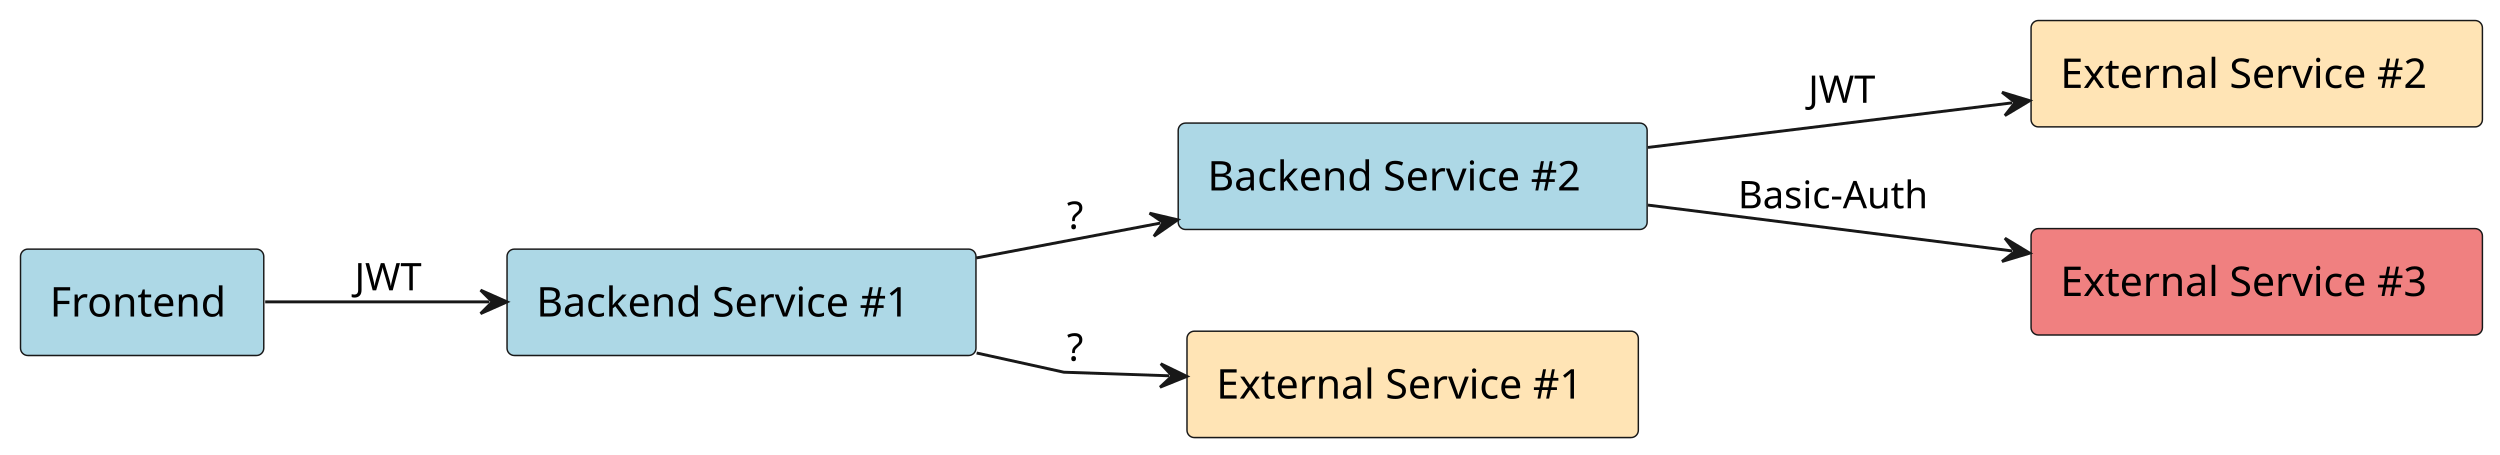
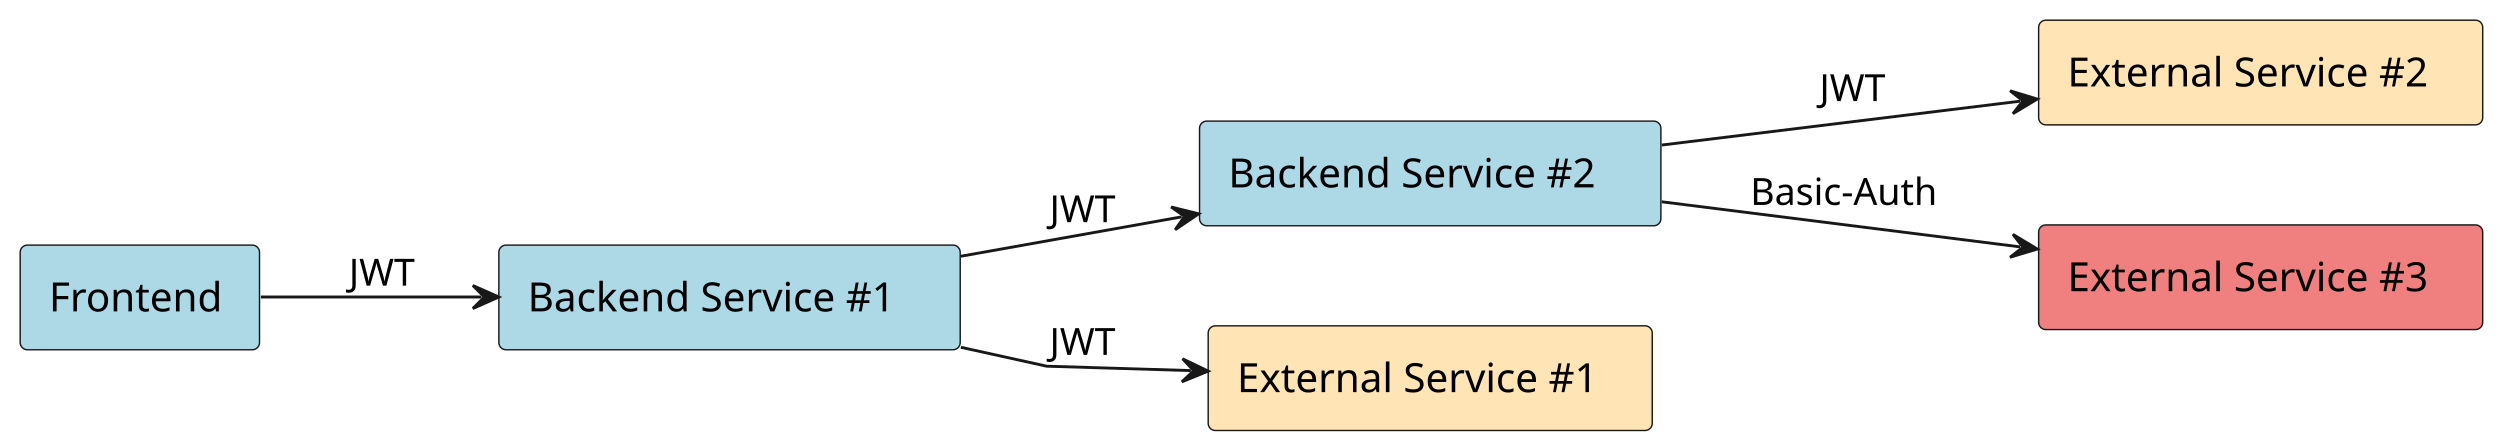
- <svg xmlns="http://www.w3.org/2000/svg" contentStyleType="text/css" height="155px" preserveAspectRatio="none" style="width:853px;height:155px;background:#FFFFFF;" version="1.1" viewBox="0 0 853 155" width="853px" zoomAndPan="magnify">
+ <svg xmlns="http://www.w3.org/2000/svg" contentStyleType="text/css" height="155px" preserveAspectRatio="none" style="width:867px;height:155px;background:#FFFFFF;" version="1.1" viewBox="0 0 867 155" width="867px" zoomAndPan="magnify">
  <defs />
  <g>
    <g id="elem_platform__application__backend_service_1">
      <rect fill="#ADD8E6" height="36.297" rx="2.5" ry="2.5" style="stroke:#181818;stroke-width:0.5;" width="160" x="173" y="85" />
      <text fill="#000000" font-family="sans-serif" font-size="14" lengthAdjust="spacing" textLength="140" x="183" y="107.995">Backend Service #1</text>
    </g>
    <g id="elem_platform__application__backend_service_2">
-       <rect fill="#ADD8E6" height="36.297" rx="2.5" ry="2.5" style="stroke:#181818;stroke-width:0.5;" width="160" x="402" y="42" />
-       <text fill="#000000" font-family="sans-serif" font-size="14" lengthAdjust="spacing" textLength="140" x="412" y="64.995">Backend Service #2</text>
+       <rect fill="#ADD8E6" height="36.297" rx="2.5" ry="2.5" style="stroke:#181818;stroke-width:0.5;" width="160" x="416" y="42" />
+       <text fill="#000000" font-family="sans-serif" font-size="14" lengthAdjust="spacing" textLength="140" x="426" y="64.995">Backend Service #2</text>
    </g>
    <g id="elem_platform__application__frontend">
      <rect fill="#ADD8E6" height="36.297" rx="2.5" ry="2.5" style="stroke:#181818;stroke-width:0.5;" width="83" x="7" y="85" />
      <text fill="#000000" font-family="sans-serif" font-size="14" lengthAdjust="spacing" textLength="63" x="17" y="107.995">Frontend</text>
    </g>
    <g id="elem_platform__external_service_1">
-       <rect fill="#FFE4B5" height="36.297" rx="2.5" ry="2.5" style="stroke:#181818;stroke-width:0.5;" width="154" x="405" y="113" />
-       <text fill="#000000" font-family="sans-serif" font-size="14" lengthAdjust="spacing" textLength="134" x="415" y="135.995">External Service #1</text>
+       <rect fill="#FFE4B5" height="36.297" rx="2.5" ry="2.5" style="stroke:#181818;stroke-width:0.5;" width="154" x="419" y="113" />
+       <text fill="#000000" font-family="sans-serif" font-size="14" lengthAdjust="spacing" textLength="134" x="429" y="135.995">External Service #1</text>
    </g>
    <g id="elem_platform__external_service_2">
-       <rect fill="#FFE4B5" height="36.297" rx="2.5" ry="2.5" style="stroke:#181818;stroke-width:0.5;" width="154" x="693" y="7" />
-       <text fill="#000000" font-family="sans-serif" font-size="14" lengthAdjust="spacing" textLength="134" x="703" y="29.995">External Service #2</text>
+       <rect fill="#FFE4B5" height="36.297" rx="2.5" ry="2.5" style="stroke:#181818;stroke-width:0.5;" width="154" x="707" y="7" />
+       <text fill="#000000" font-family="sans-serif" font-size="14" lengthAdjust="spacing" textLength="134" x="717" y="29.995">External Service #2</text>
    </g>
    <g id="elem_other_project__external_service_3">
-       <rect fill="#F08080" height="36.297" rx="2.5" ry="2.5" style="stroke:#181818;stroke-width:0.5;" width="154" x="693" y="78" />
-       <text fill="#000000" font-family="sans-serif" font-size="14" lengthAdjust="spacing" textLength="134" x="703" y="100.995">External Service #3</text>
+       <rect fill="#F08080" height="36.297" rx="2.5" ry="2.5" style="stroke:#181818;stroke-width:0.5;" width="154" x="707" y="78" />
+       <text fill="#000000" font-family="sans-serif" font-size="14" lengthAdjust="spacing" textLength="134" x="717" y="100.995">External Service #3</text>
+     </g>
+     <g id="link_platform__application__backend_service_1_platform__application__backend_service_2">
+       <path d="M333.25,88.86 C359.72,84.14 383.313,79.922 409.803,75.203 " fill="none" id="platform__application__backend_service_1-to-platform__application__backend_service_2" style="stroke:#181818;stroke-width:1.0;" />
+       <polygon fill="#181818" points="415.71,74.15,406.148,71.791,410.788,75.027,407.551,79.667,415.71,74.15" style="stroke:#181818;stroke-width:1.0;" />
+       <text fill="#000000" font-family="sans-serif" font-size="13" lengthAdjust="spacing" textLength="21" x="364" y="77.067">JWT</text>
    </g>
    <g id="link_platform__application__backend_service_1_platform__external_service_1">
-       <path d="M333.22,120.44 C350.12,124.16 363,127 363,127 C363,127 376.103,127.448 398.933,128.218 " fill="none" id="platform__application__backend_service_1-to-platform__external_service_1" style="stroke:#181818;stroke-width:1.0;" />
-       <polygon fill="#181818" points="404.93,128.42,396.07,124.119,399.933,128.251,395.8,132.114,404.93,128.42" style="stroke:#181818;stroke-width:1.0;" />
-       <text fill="#000000" font-family="sans-serif" font-size="13" lengthAdjust="spacing" textLength="7" x="364" y="123.067">?</text>
-     </g>
-     <g id="link_platform__application__backend_service_1_platform__application__backend_service_2">
-       <path d="M333.07,88.02 C355.34,83.8 373.655,80.337 395.925,76.117 " fill="none" id="platform__application__backend_service_1-to-platform__application__backend_service_2" style="stroke:#181818;stroke-width:1.0;" />
-       <polygon fill="#181818" points="401.82,75,392.233,72.746,396.907,75.931,393.722,80.606,401.82,75" style="stroke:#181818;stroke-width:1.0;" />
-       <text fill="#000000" font-family="sans-serif" font-size="13" lengthAdjust="spacing" textLength="7" x="364" y="78.067">?</text>
+       <path d="M333.22,120.44 C350.12,124.16 363,127 363,127 C363,127 383.643,127.628 412.983,128.518 " fill="none" id="platform__application__backend_service_1-to-platform__external_service_1" style="stroke:#181818;stroke-width:1.0;" />
+       <polygon fill="#181818" points="418.98,128.7,410.105,124.429,413.982,128.548,409.863,132.425,418.98,128.7" style="stroke:#181818;stroke-width:1.0;" />
+       <text fill="#000000" font-family="sans-serif" font-size="13" lengthAdjust="spacing" textLength="21" x="364" y="123.067">JWT</text>
    </g>
    <g id="link_platform__application__backend_service_2_platform__external_service_2">
-       <path d="M562.29,50.3 C602.95,45.32 646.304,40.019 686.564,35.089 " fill="none" id="platform__application__backend_service_2-to-platform__external_service_2" style="stroke:#181818;stroke-width:1.0;" />
-       <polygon fill="#181818" points="692.52,34.36,683.101,31.484,687.557,34.968,684.073,39.424,692.52,34.36" style="stroke:#181818;stroke-width:1.0;" />
-       <text fill="#000000" font-family="sans-serif" font-size="13" lengthAdjust="spacing" textLength="21" x="617" y="35.067">JWT</text>
+       <path d="M576.29,50.3 C616.95,45.32 660.304,40.019 700.564,35.089 " fill="none" id="platform__application__backend_service_2-to-platform__external_service_2" style="stroke:#181818;stroke-width:1.0;" />
+       <polygon fill="#181818" points="706.52,34.36,697.101,31.484,701.557,34.968,698.073,39.424,706.52,34.36" style="stroke:#181818;stroke-width:1.0;" />
+       <text fill="#000000" font-family="sans-serif" font-size="13" lengthAdjust="spacing" textLength="21" x="631" y="35.067">JWT</text>
    </g>
    <g id="link_platform__application__backend_service_2_other_project__external_service_3">
-       <path d="M562.29,69.98 C602.95,75.1 646.307,80.562 686.567,85.622 " fill="none" id="platform__application__backend_service_2-to-other_project__external_service_3" style="stroke:#181818;stroke-width:1.0;" />
-       <polygon fill="#181818" points="692.52,86.37,684.089,81.279,687.559,85.746,683.091,89.216,692.52,86.37" style="stroke:#181818;stroke-width:1.0;" />
-       <text fill="#000000" font-family="sans-serif" font-size="13" lengthAdjust="spacing" textLength="69" x="593" y="71.067">Basic-Auth</text>
+       <path d="M576.29,69.98 C616.95,75.1 660.307,80.562 700.567,85.622 " fill="none" id="platform__application__backend_service_2-to-other_project__external_service_3" style="stroke:#181818;stroke-width:1.0;" />
+       <polygon fill="#181818" points="706.52,86.37,698.089,81.279,701.559,85.746,697.091,89.216,706.52,86.37" style="stroke:#181818;stroke-width:1.0;" />
+       <text fill="#000000" font-family="sans-serif" font-size="13" lengthAdjust="spacing" textLength="69" x="607" y="71.067">Basic-Auth</text>
    </g>
    <g id="link_platform__application__frontend_platform__application__backend_service_1">
      <path d="M90.48,103 C114.17,103 138.78,103 166.98,103 " fill="none" id="platform__application__frontend-to-platform__application__backend_service_1" style="stroke:#181818;stroke-width:1.0;" />
      <polygon fill="#181818" points="172.98,103,163.98,99,167.98,103,163.98,107,172.98,103" style="stroke:#181818;stroke-width:1.0;" />
      <text fill="#000000" font-family="sans-serif" font-size="13" lengthAdjust="spacing" textLength="21" x="121" y="99.067">JWT</text>
    </g>
  </g>
</svg>
